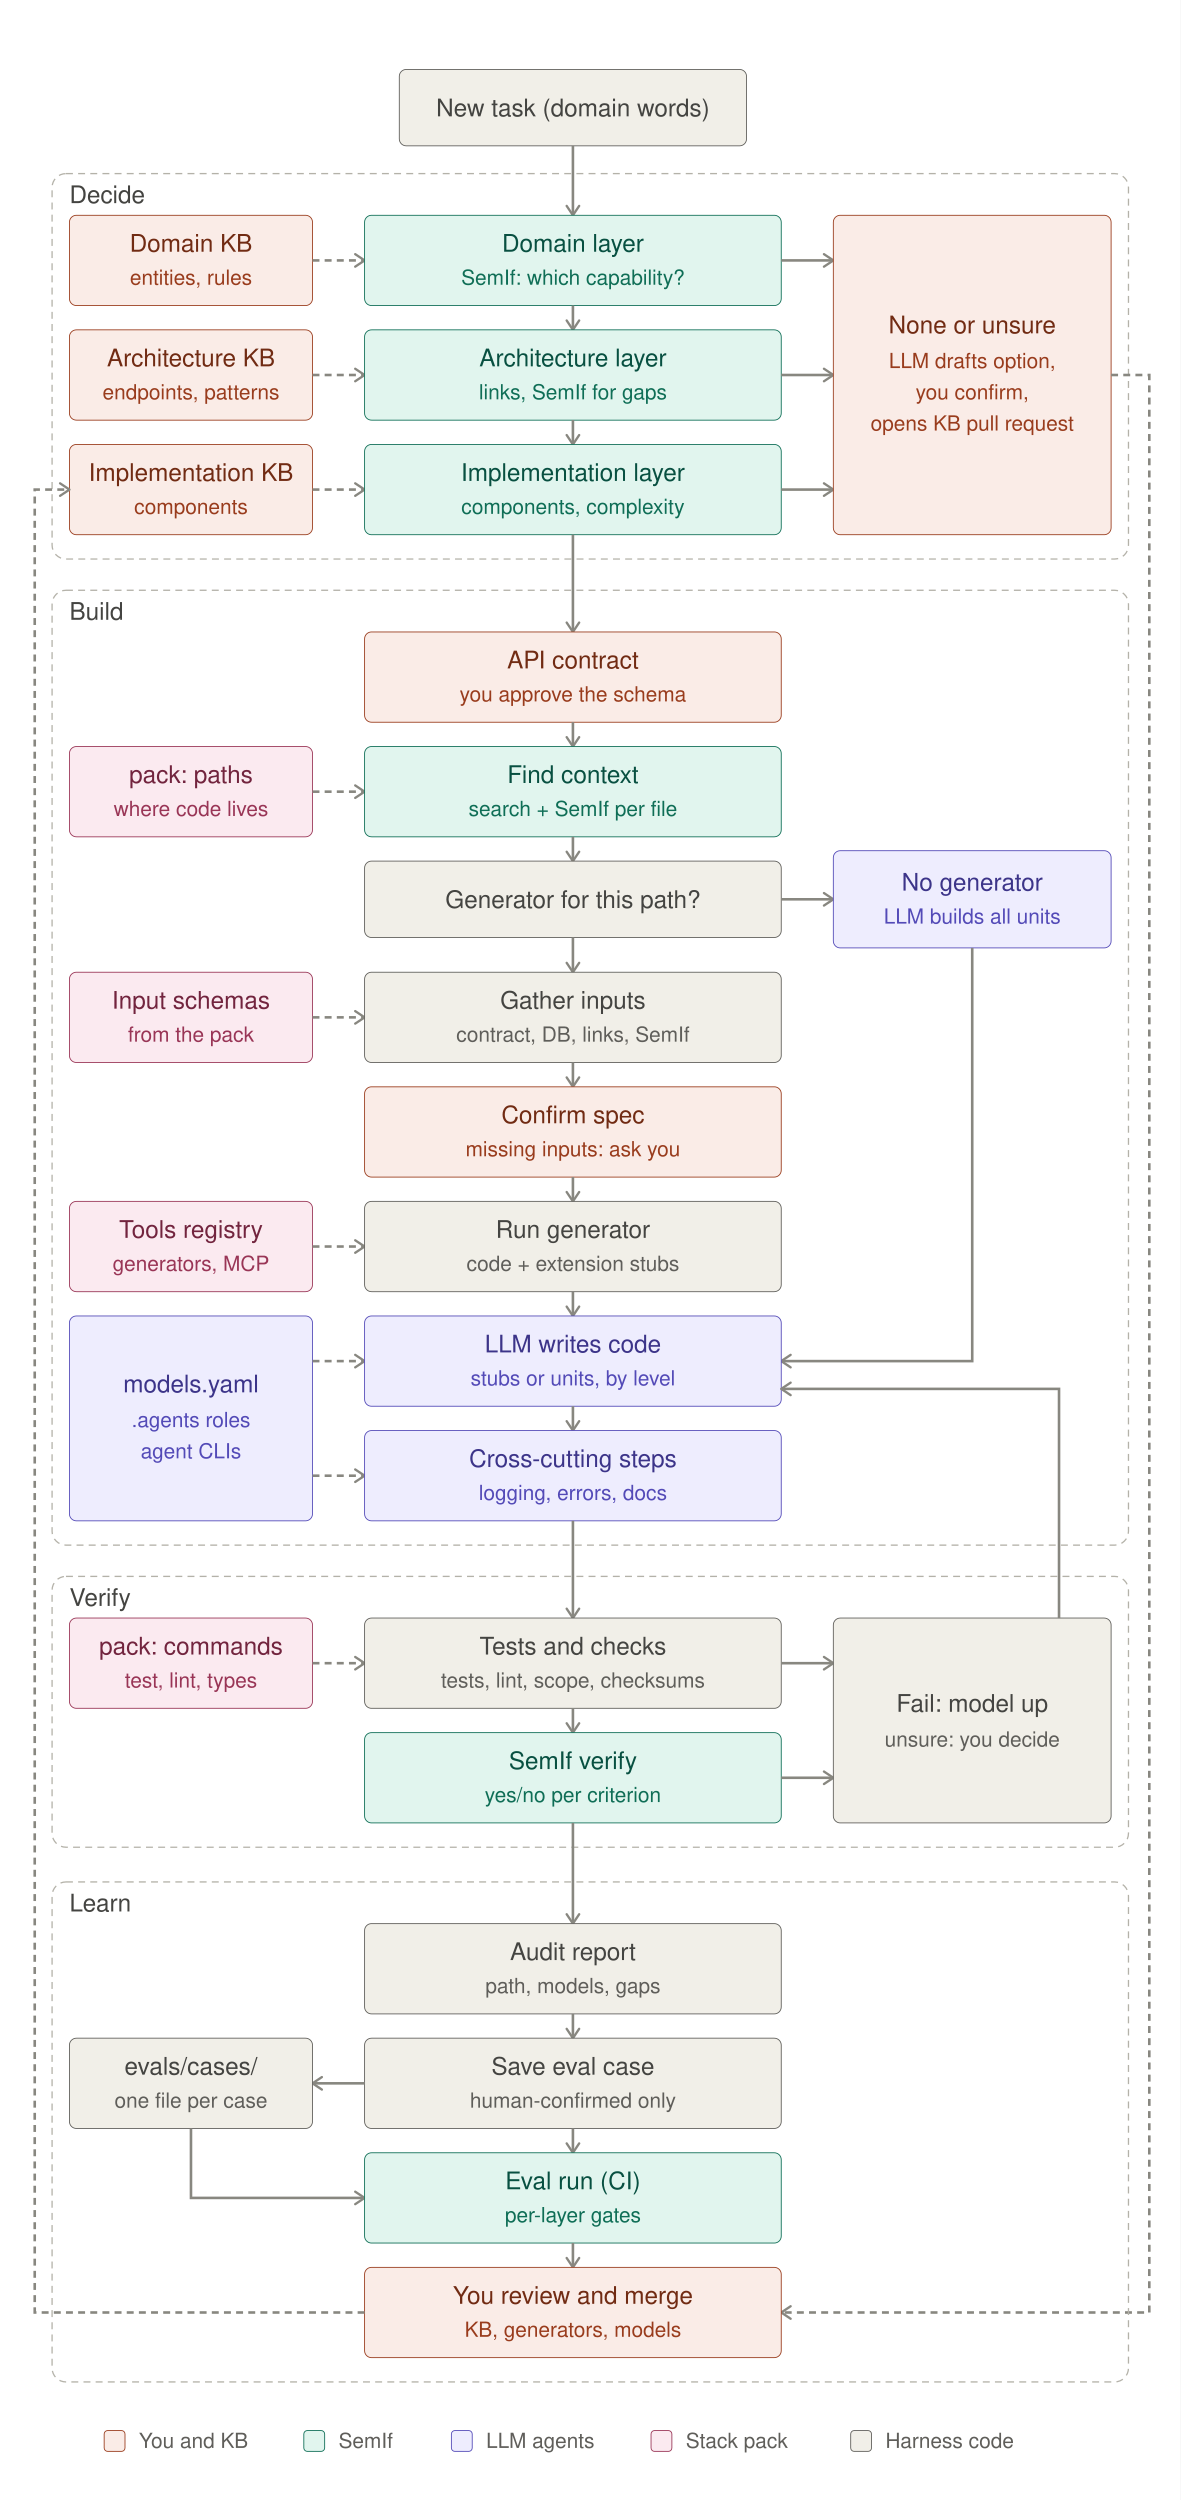
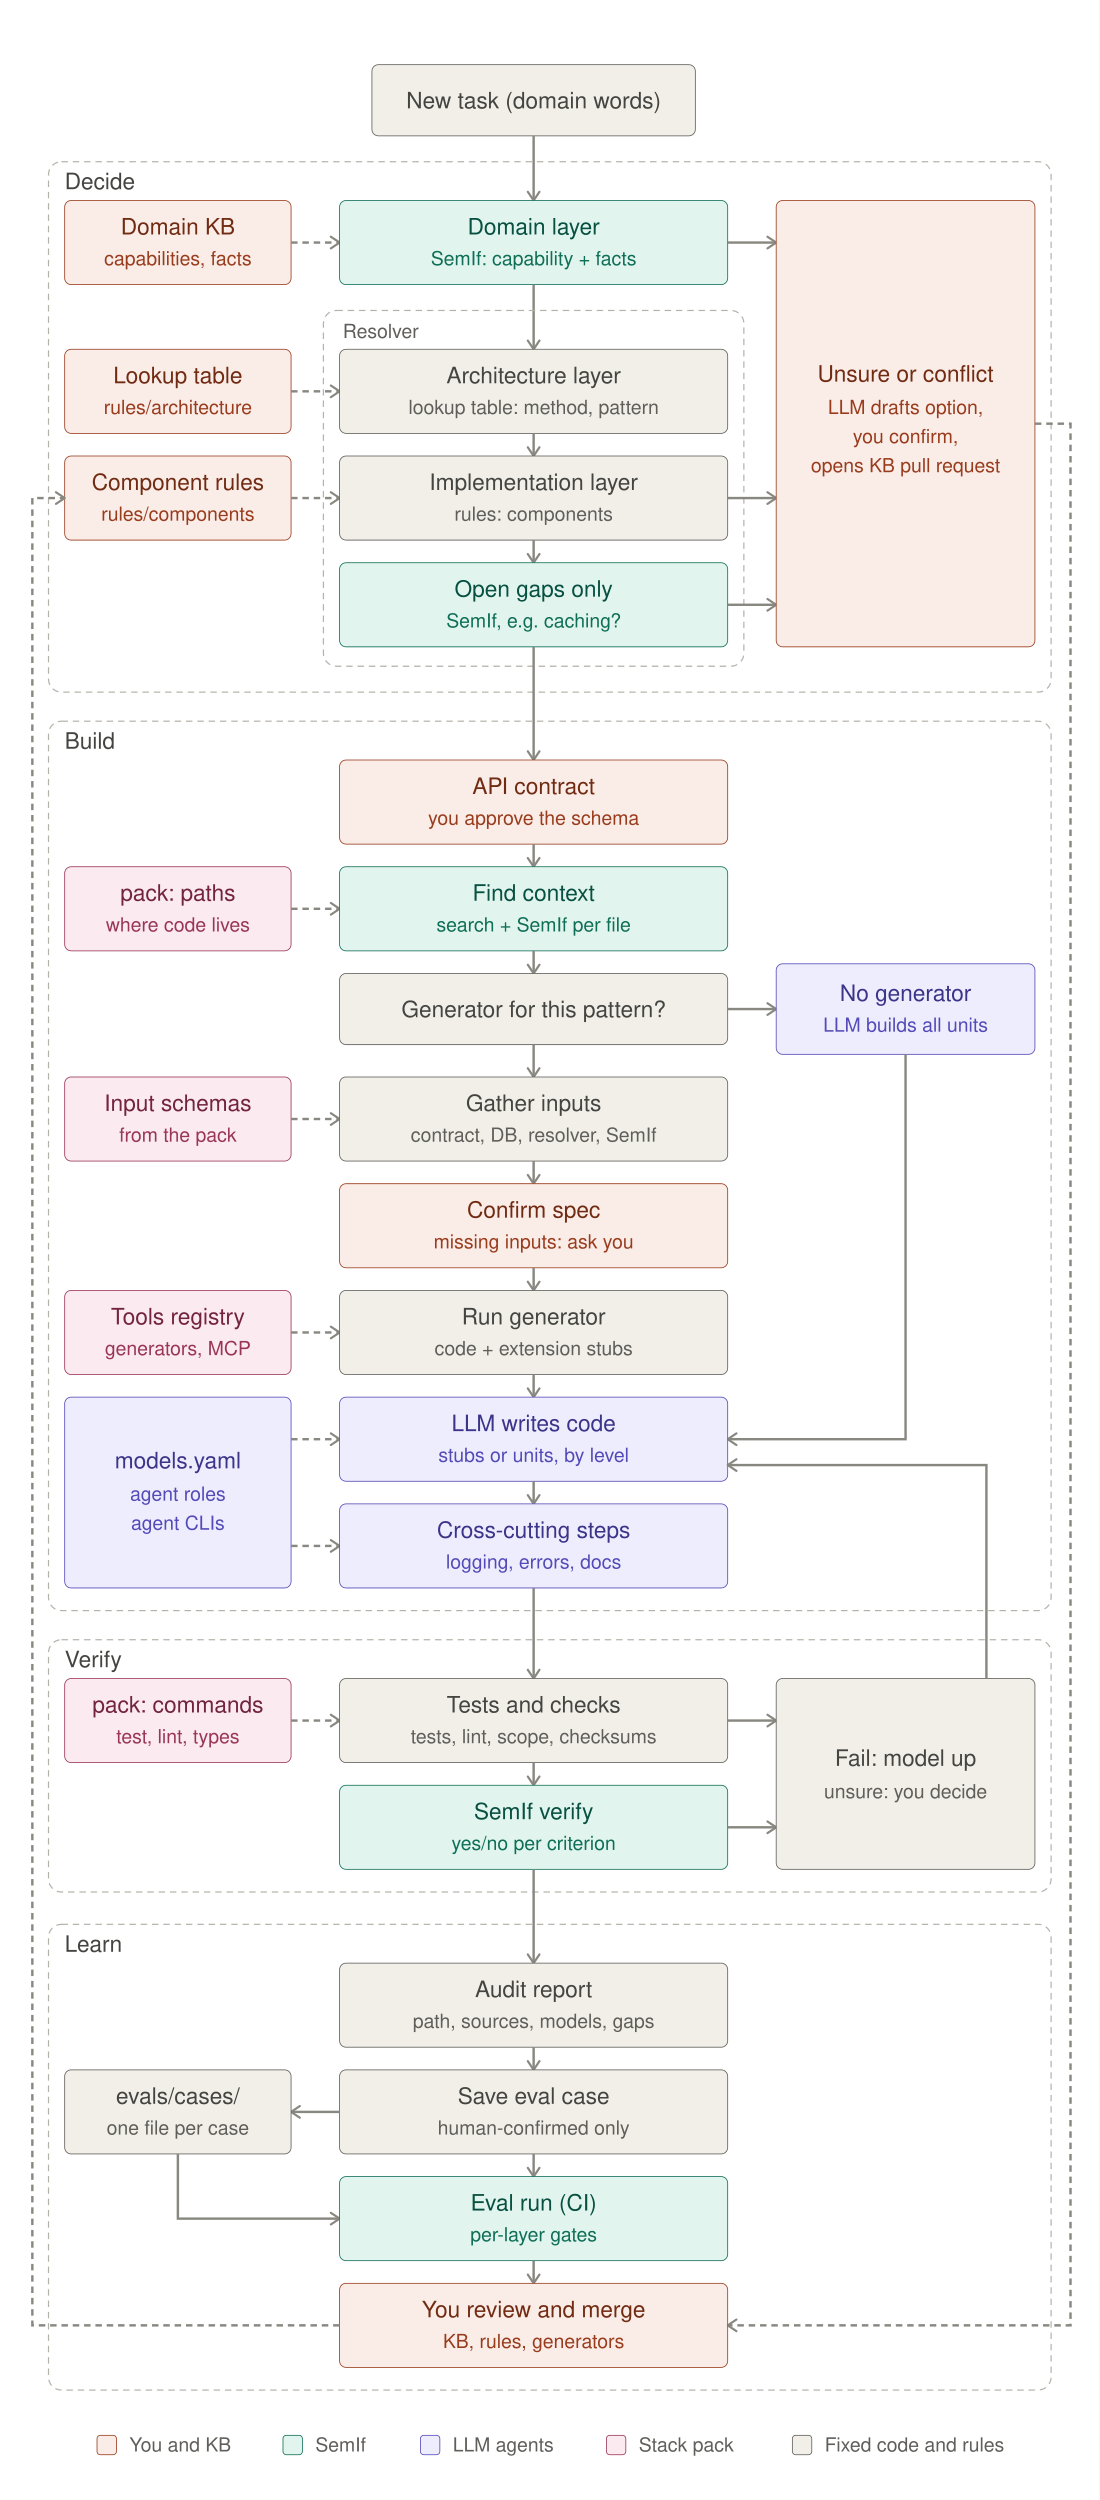
- <svg xmlns="http://www.w3.org/2000/svg" width="680" height="1440" viewBox="0 0 680 1440" role="img">
+ <svg xmlns="http://www.w3.org/2000/svg" width="680" height="1546" viewBox="0 0 680 1546" role="img">
  <style>
  text { font-family: -apple-system, BlinkMacSystemFont, "Segoe UI", Helvetica, Arial, sans-serif; }
  .th { font-size: 14px; font-weight: 500; }
  .ts { font-size: 12px; font-weight: 400; }
  .lbl { font-size: 14px; font-weight: 500; fill: #444441; }
+   .sub { font-size: 12px; fill: #5F5E5A; }
  .arr { stroke: #888780; stroke-width: 1.5; fill: none; }
-   .bus { stroke: #888780; stroke-width: 1.5; fill: none; }
  .frame { fill: none; stroke: #B4B2A9; stroke-width: 0.75; stroke-dasharray: 4 3; }
  .c-gray &gt; rect, rect.c-gray     { fill: #F1EFE8; stroke: #5F5E5A; stroke-width: 0.5; }
  .c-gray &gt; .th   { fill: #444441; }  .c-gray &gt; .ts   { fill: #5F5E5A; }
  .c-teal &gt; rect, rect.c-teal     { fill: #E1F5EE; stroke: #0F6E56; stroke-width: 0.5; }
  .c-teal &gt; .th   { fill: #085041; }  .c-teal &gt; .ts   { fill: #0F6E56; }
  .c-coral &gt; rect, rect.c-coral   { fill: #FAECE7; stroke: #993C1D; stroke-width: 0.5; }
  .c-coral &gt; .th  { fill: #712B13; }  .c-coral &gt; .ts  { fill: #993C1D; }
  .c-purple &gt; rect, rect.c-purple { fill: #EEEDFE; stroke: #534AB7; stroke-width: 0.5; }
  .c-purple &gt; .th { fill: #3C3489; }  .c-purple &gt; .ts { fill: #534AB7; }
  .c-pink &gt; rect, rect.c-pink     { fill: #FBEAF0; stroke: #993556; stroke-width: 0.5; }
  .c-pink &gt; .th   { fill: #72243E; }  .c-pink &gt; .ts   { fill: #993556; }
-   .legend { font-size: 12px; fill: #5F5E5A; }
</style>
  <defs>
    <marker id="arrow" viewBox="0 0 10 10" refX="8" refY="5" markerWidth="6" markerHeight="6" orient="auto-start-reverse">
      <path d="M2 1L8 5L2 9" fill="none" stroke="#888780" stroke-width="1.5" stroke-linecap="round" stroke-linejoin="round" />
    </marker>
  </defs>
-   <rect x="0" y="0" width="680" height="1440" fill="#FFFFFF" />
+   <rect x="0" y="0" width="680" height="1546" fill="#FFFFFF" />
  <g class="c-gray">
    <rect x="230" y="40" width="200" height="44" rx="4" />
    <text class="th" x="330" y="67" text-anchor="middle">New task (domain words)</text>
  </g>
  <line class="arr" x1="330" y1="84" x2="330" y2="124" marker-end="url(#arrow)" />
-   <rect class="frame" x="30" y="100" width="620" height="222" rx="8" />
+   <rect class="frame" x="30" y="100" width="620" height="328" rx="8" />
  <text class="lbl" x="40" y="117">Decide</text>
  <g class="c-coral">
    <rect x="40" y="124" width="140" height="52" rx="4" />
    <text class="th" x="110" y="145" text-anchor="middle">Domain KB</text>
-     <text class="ts" x="110" y="164" text-anchor="middle">entities, rules</text>
-   </g>
-   <g class="c-coral">
-     <rect x="40" y="190" width="140" height="52" rx="4" />
-     <text class="th" x="110" y="211" text-anchor="middle">Architecture KB</text>
-     <text class="ts" x="110" y="230" text-anchor="middle">endpoints, patterns</text>
-   </g>
-   <g class="c-coral">
-     <rect x="40" y="256" width="140" height="52" rx="4" />
-     <text class="th" x="110" y="277" text-anchor="middle">Implementation KB</text>
-     <text class="ts" x="110" y="296" text-anchor="middle">components</text>
+     <text class="ts" x="110" y="164" text-anchor="middle">capabilities, facts</text>
  </g>
  <line class="arr" x1="180" y1="150" x2="210" y2="150" stroke-dasharray="4 3" marker-end="url(#arrow)" />
-   <line class="arr" x1="180" y1="216" x2="210" y2="216" stroke-dasharray="4 3" marker-end="url(#arrow)" />
-   <line class="arr" x1="180" y1="282" x2="210" y2="282" stroke-dasharray="4 3" marker-end="url(#arrow)" />
  <g class="c-teal">
    <rect x="210" y="124" width="240" height="52" rx="4" />
    <text class="th" x="330" y="145" text-anchor="middle">Domain layer</text>
-     <text class="ts" x="330" y="164" text-anchor="middle">SemIf: which capability?</text>
-   </g>
-   <line class="arr" x1="330" y1="176" x2="330" y2="190" marker-end="url(#arrow)" />
-   <g class="c-teal">
-     <rect x="210" y="190" width="240" height="52" rx="4" />
-     <text class="th" x="330" y="211" text-anchor="middle">Architecture layer</text>
-     <text class="ts" x="330" y="230" text-anchor="middle">links, SemIf for gaps</text>
-   </g>
-   <line class="arr" x1="330" y1="242" x2="330" y2="256" marker-end="url(#arrow)" />
-   <g class="c-teal">
-     <rect x="210" y="256" width="240" height="52" rx="4" />
-     <text class="th" x="330" y="277" text-anchor="middle">Implementation layer</text>
-     <text class="ts" x="330" y="296" text-anchor="middle">components, complexity</text>
+     <text class="ts" x="330" y="164" text-anchor="middle">SemIf: capability + facts</text>
+   </g>
+   <line class="arr" x1="330" y1="176" x2="330" y2="216" marker-end="url(#arrow)" />
+   <rect class="frame" x="200" y="192" width="260" height="220" rx="8" />
+   <text class="sub" x="212" y="209">Resolver</text>
+   <g class="c-coral">
+     <rect x="40" y="216" width="140" height="52" rx="4" />
+     <text class="th" x="110" y="237" text-anchor="middle">Lookup table</text>
+     <text class="ts" x="110" y="256" text-anchor="middle">rules/architecture</text>
+   </g>
+   <line class="arr" x1="180" y1="242" x2="210" y2="242" stroke-dasharray="4 3" marker-end="url(#arrow)" />
+   <g class="c-gray">
+     <rect x="210" y="216" width="240" height="52" rx="4" />
+     <text class="th" x="330" y="237" text-anchor="middle">Architecture layer</text>
+     <text class="ts" x="330" y="256" text-anchor="middle">lookup table: method, pattern</text>
+   </g>
+   <line class="arr" x1="330" y1="268" x2="330" y2="282" marker-end="url(#arrow)" />
+   <g class="c-coral">
+     <rect x="40" y="282" width="140" height="52" rx="4" />
+     <text class="th" x="110" y="303" text-anchor="middle">Component rules</text>
+     <text class="ts" x="110" y="322" text-anchor="middle">rules/components</text>
+   </g>
+   <line class="arr" x1="180" y1="308" x2="210" y2="308" stroke-dasharray="4 3" marker-end="url(#arrow)" />
+   <g class="c-gray">
+     <rect x="210" y="282" width="240" height="52" rx="4" />
+     <text class="th" x="330" y="303" text-anchor="middle">Implementation layer</text>
+     <text class="ts" x="330" y="322" text-anchor="middle">rules: components</text>
+   </g>
+   <line class="arr" x1="330" y1="334" x2="330" y2="348" marker-end="url(#arrow)" />
+   <g class="c-teal">
+     <rect x="210" y="348" width="240" height="52" rx="4" />
+     <text class="th" x="330" y="369" text-anchor="middle">Open gaps only</text>
+     <text class="ts" x="330" y="388" text-anchor="middle">SemIf, e.g. caching?</text>
  </g>
  <line class="arr" x1="450" y1="150" x2="480" y2="150" marker-end="url(#arrow)" />
-   <line class="arr" x1="450" y1="216" x2="480" y2="216" marker-end="url(#arrow)" />
-   <line class="arr" x1="450" y1="282" x2="480" y2="282" marker-end="url(#arrow)" />
-   <g class="c-coral">
-     <rect x="480" y="124" width="160" height="184" rx="4" />
-     <text class="th" x="560" y="192" text-anchor="middle">None or unsure</text>
-     <text class="ts" x="560" y="212" text-anchor="middle">LLM drafts option,</text>
-     <text class="ts" x="560" y="230" text-anchor="middle">you confirm,</text>
-     <text class="ts" x="560" y="248" text-anchor="middle">opens KB pull request</text>
-   </g>
-   <path class="arr" d="M640 216 H662 V1332 H450" stroke-dasharray="4 3" marker-end="url(#arrow)" />
-   <line class="arr" x1="330" y1="308" x2="330" y2="364" marker-end="url(#arrow)" />
-   <rect class="frame" x="30" y="340" width="620" height="550" rx="8" />
-   <text class="lbl" x="40" y="357">Build</text>
-   <g class="c-coral">
-     <rect x="210" y="364" width="240" height="52" rx="4" />
-     <text class="th" x="330" y="385" text-anchor="middle">API contract</text>
-     <text class="ts" x="330" y="404" text-anchor="middle">you approve the schema</text>
-   </g>
-   <line class="arr" x1="330" y1="416" x2="330" y2="430" marker-end="url(#arrow)" />
-   <g class="c-pink">
-     <rect x="40" y="430" width="140" height="52" rx="4" />
-     <text class="th" x="110" y="451" text-anchor="middle">pack: paths</text>
-     <text class="ts" x="110" y="470" text-anchor="middle">where code lives</text>
-   </g>
-   <line class="arr" x1="180" y1="456" x2="210" y2="456" stroke-dasharray="4 3" marker-end="url(#arrow)" />
-   <g class="c-teal">
-     <rect x="210" y="430" width="240" height="52" rx="4" />
-     <text class="th" x="330" y="451" text-anchor="middle">Find context</text>
-     <text class="ts" x="330" y="470" text-anchor="middle">search + SemIf per file</text>
-   </g>
-   <line class="arr" x1="330" y1="482" x2="330" y2="496" marker-end="url(#arrow)" />
-   <g class="c-gray">
-     <rect x="210" y="496" width="240" height="44" rx="4" />
-     <text class="th" x="330" y="523" text-anchor="middle">Generator for this path?</text>
-   </g>
-   <line class="arr" x1="450" y1="518" x2="480" y2="518" marker-end="url(#arrow)" />
-   <g class="c-purple">
-     <rect x="480" y="490" width="160" height="56" rx="4" />
-     <text class="th" x="560" y="513" text-anchor="middle">No generator</text>
-     <text class="ts" x="560" y="532" text-anchor="middle">LLM builds all units</text>
-   </g>
-   <path class="arr" d="M560 546 V784 H450" marker-end="url(#arrow)" />
-   <line class="arr" x1="330" y1="540" x2="330" y2="560" marker-end="url(#arrow)" />
-   <g class="c-pink">
-     <rect x="40" y="560" width="140" height="52" rx="4" />
-     <text class="th" x="110" y="581" text-anchor="middle">Input schemas</text>
-     <text class="ts" x="110" y="600" text-anchor="middle">from the pack</text>
-   </g>
-   <line class="arr" x1="180" y1="586" x2="210" y2="586" stroke-dasharray="4 3" marker-end="url(#arrow)" />
-   <g class="c-gray">
-     <rect x="210" y="560" width="240" height="52" rx="4" />
-     <text class="th" x="330" y="581" text-anchor="middle">Gather inputs</text>
-     <text class="ts" x="330" y="600" text-anchor="middle">contract, DB, links, SemIf</text>
-   </g>
-   <line class="arr" x1="330" y1="612" x2="330" y2="626" marker-end="url(#arrow)" />
-   <g class="c-coral">
-     <rect x="210" y="626" width="240" height="52" rx="4" />
-     <text class="th" x="330" y="647" text-anchor="middle">Confirm spec</text>
-     <text class="ts" x="330" y="666" text-anchor="middle">missing inputs: ask you</text>
-   </g>
-   <line class="arr" x1="330" y1="678" x2="330" y2="692" marker-end="url(#arrow)" />
-   <g class="c-pink">
-     <rect x="40" y="692" width="140" height="52" rx="4" />
-     <text class="th" x="110" y="713" text-anchor="middle">Tools registry</text>
-     <text class="ts" x="110" y="732" text-anchor="middle">generators, MCP</text>
-   </g>
-   <line class="arr" x1="180" y1="718" x2="210" y2="718" stroke-dasharray="4 3" marker-end="url(#arrow)" />
-   <g class="c-gray">
-     <rect x="210" y="692" width="240" height="52" rx="4" />
-     <text class="th" x="330" y="713" text-anchor="middle">Run generator</text>
-     <text class="ts" x="330" y="732" text-anchor="middle">code + extension stubs</text>
-   </g>
-   <line class="arr" x1="330" y1="744" x2="330" y2="758" marker-end="url(#arrow)" />
-   <g class="c-purple">
-     <rect x="40" y="758" width="140" height="118" rx="4" />
-     <text class="th" x="110" y="802" text-anchor="middle">models.yaml</text>
-     <text class="ts" x="110" y="822" text-anchor="middle">.agents roles</text>
-     <text class="ts" x="110" y="840" text-anchor="middle">agent CLIs</text>
-   </g>
-   <line class="arr" x1="180" y1="784" x2="210" y2="784" stroke-dasharray="4 3" marker-end="url(#arrow)" />
-   <line class="arr" x1="180" y1="850" x2="210" y2="850" stroke-dasharray="4 3" marker-end="url(#arrow)" />
-   <g class="c-purple">
-     <rect x="210" y="758" width="240" height="52" rx="4" />
-     <text class="th" x="330" y="779" text-anchor="middle">LLM writes code</text>
-     <text class="ts" x="330" y="798" text-anchor="middle">stubs or units, by level</text>
-   </g>
-   <line class="arr" x1="330" y1="810" x2="330" y2="824" marker-end="url(#arrow)" />
-   <g class="c-purple">
-     <rect x="210" y="824" width="240" height="52" rx="4" />
-     <text class="th" x="330" y="845" text-anchor="middle">Cross-cutting steps</text>
-     <text class="ts" x="330" y="864" text-anchor="middle">logging, errors, docs</text>
-   </g>
-   <line class="arr" x1="330" y1="876" x2="330" y2="932" marker-end="url(#arrow)" />
-   <rect class="frame" x="30" y="908" width="620" height="156" rx="8" />
-   <text class="lbl" x="40" y="925">Verify</text>
-   <g class="c-pink">
-     <rect x="40" y="932" width="140" height="52" rx="4" />
-     <text class="th" x="110" y="953" text-anchor="middle">pack: commands</text>
-     <text class="ts" x="110" y="972" text-anchor="middle">test, lint, types</text>
-   </g>
-   <line class="arr" x1="180" y1="958" x2="210" y2="958" stroke-dasharray="4 3" marker-end="url(#arrow)" />
-   <g class="c-gray">
-     <rect x="210" y="932" width="240" height="52" rx="4" />
-     <text class="th" x="330" y="953" text-anchor="middle">Tests and checks</text>
-     <text class="ts" x="330" y="972" text-anchor="middle">tests, lint, scope, checksums</text>
-   </g>
-   <line class="arr" x1="330" y1="984" x2="330" y2="998" marker-end="url(#arrow)" />
-   <g class="c-teal">
-     <rect x="210" y="998" width="240" height="52" rx="4" />
-     <text class="th" x="330" y="1019" text-anchor="middle">SemIf verify</text>
-     <text class="ts" x="330" y="1038" text-anchor="middle">yes/no per criterion</text>
-   </g>
-   <line class="arr" x1="450" y1="958" x2="480" y2="958" marker-end="url(#arrow)" />
-   <line class="arr" x1="450" y1="1024" x2="480" y2="1024" marker-end="url(#arrow)" />
-   <g class="c-gray">
-     <rect x="480" y="932" width="160" height="118" rx="4" />
-     <text class="th" x="560" y="986" text-anchor="middle">Fail: model up</text>
-     <text class="ts" x="560" y="1006" text-anchor="middle">unsure: you decide</text>
-   </g>
-   <path class="arr" d="M610 932 V800 H450" marker-end="url(#arrow)" />
-   <line class="arr" x1="330" y1="1050" x2="330" y2="1108" marker-end="url(#arrow)" />
-   <rect class="frame" x="30" y="1084" width="620" height="288" rx="8" />
-   <text class="lbl" x="40" y="1101">Learn</text>
-   <g class="c-gray">
-     <rect x="210" y="1108" width="240" height="52" rx="4" />
-     <text class="th" x="330" y="1129" text-anchor="middle">Audit report</text>
-     <text class="ts" x="330" y="1148" text-anchor="middle">path, models, gaps</text>
-   </g>
-   <line class="arr" x1="330" y1="1160" x2="330" y2="1174" marker-end="url(#arrow)" />
-   <g class="c-gray">
-     <rect x="210" y="1174" width="240" height="52" rx="4" />
-     <text class="th" x="330" y="1195" text-anchor="middle">Save eval case</text>
-     <text class="ts" x="330" y="1214" text-anchor="middle">human-confirmed only</text>
-   </g>
-   <line class="arr" x1="210" y1="1200" x2="180" y2="1200" marker-end="url(#arrow)" />
-   <g class="c-gray">
-     <rect x="40" y="1174" width="140" height="52" rx="4" />
-     <text class="th" x="110" y="1195" text-anchor="middle">evals/cases/</text>
-     <text class="ts" x="110" y="1214" text-anchor="middle">one file per case</text>
-   </g>
-   <path class="arr" d="M110 1226 V1266 H210" marker-end="url(#arrow)" />
-   <line class="arr" x1="330" y1="1226" x2="330" y2="1240" marker-end="url(#arrow)" />
-   <g class="c-teal">
-     <rect x="210" y="1240" width="240" height="52" rx="4" />
-     <text class="th" x="330" y="1261" text-anchor="middle">Eval run (CI)</text>
-     <text class="ts" x="330" y="1280" text-anchor="middle">per-layer gates</text>
-   </g>
-   <line class="arr" x1="330" y1="1292" x2="330" y2="1306" marker-end="url(#arrow)" />
-   <g class="c-coral">
-     <rect x="210" y="1306" width="240" height="52" rx="4" />
-     <text class="th" x="330" y="1327" text-anchor="middle">You review and merge</text>
-     <text class="ts" x="330" y="1346" text-anchor="middle">KB, generators, models</text>
-   </g>
-   <path class="arr" d="M210 1332 H20 V282 H40" stroke-dasharray="4 3" marker-end="url(#arrow)" />
-   <rect class="c-coral" x="60" y="1400" width="12" height="12" rx="2" />
-   <text class="legend" x="80" y="1410">You and KB</text>
-   <rect class="c-teal" x="175" y="1400" width="12" height="12" rx="2" />
-   <text class="legend" x="195" y="1410">SemIf</text>
-   <rect class="c-purple" x="260" y="1400" width="12" height="12" rx="2" />
-   <text class="legend" x="280" y="1410">LLM agents</text>
-   <rect class="c-pink" x="375" y="1400" width="12" height="12" rx="2" />
-   <text class="legend" x="395" y="1410">Stack pack</text>
-   <rect class="c-gray" x="490" y="1400" width="12" height="12" rx="2" />
-   <text class="legend" x="510" y="1410">Harness code</text>
+   <line class="arr" x1="450" y1="308" x2="480" y2="308" marker-end="url(#arrow)" />
+   <line class="arr" x1="450" y1="374" x2="480" y2="374" marker-end="url(#arrow)" />
+   <g class="c-coral">
+     <rect x="480" y="124" width="160" height="276" rx="4" />
+     <text class="th" x="560" y="236" text-anchor="middle">Unsure or conflict</text>
+     <text class="ts" x="560" y="256" text-anchor="middle">LLM drafts option,</text>
+     <text class="ts" x="560" y="274" text-anchor="middle">you confirm,</text>
+     <text class="ts" x="560" y="292" text-anchor="middle">opens KB pull request</text>
+   </g>
+   <path class="arr" d="M640 262 H662 V1438 H450" stroke-dasharray="4 3" marker-end="url(#arrow)" />
+   <line class="arr" x1="330" y1="400" x2="330" y2="470" marker-end="url(#arrow)" />
+   <rect class="frame" x="30" y="446" width="620" height="550" rx="8" />
+   <text class="lbl" x="40" y="463">Build</text>
+   <g class="c-coral">
+     <rect x="210" y="470" width="240" height="52" rx="4" />
+     <text class="th" x="330" y="491" text-anchor="middle">API contract</text>
+     <text class="ts" x="330" y="510" text-anchor="middle">you approve the schema</text>
+   </g>
+   <line class="arr" x1="330" y1="522" x2="330" y2="536" marker-end="url(#arrow)" />
+   <g class="c-pink">
+     <rect x="40" y="536" width="140" height="52" rx="4" />
+     <text class="th" x="110" y="557" text-anchor="middle">pack: paths</text>
+     <text class="ts" x="110" y="576" text-anchor="middle">where code lives</text>
+   </g>
+   <line class="arr" x1="180" y1="562" x2="210" y2="562" stroke-dasharray="4 3" marker-end="url(#arrow)" />
+   <g class="c-teal">
+     <rect x="210" y="536" width="240" height="52" rx="4" />
+     <text class="th" x="330" y="557" text-anchor="middle">Find context</text>
+     <text class="ts" x="330" y="576" text-anchor="middle">search + SemIf per file</text>
+   </g>
+   <line class="arr" x1="330" y1="588" x2="330" y2="602" marker-end="url(#arrow)" />
+   <g class="c-gray">
+     <rect x="210" y="602" width="240" height="44" rx="4" />
+     <text class="th" x="330" y="629" text-anchor="middle">Generator for this pattern?</text>
+   </g>
+   <line class="arr" x1="450" y1="624" x2="480" y2="624" marker-end="url(#arrow)" />
+   <g class="c-purple">
+     <rect x="480" y="596" width="160" height="56" rx="4" />
+     <text class="th" x="560" y="619" text-anchor="middle">No generator</text>
+     <text class="ts" x="560" y="638" text-anchor="middle">LLM builds all units</text>
+   </g>
+   <path class="arr" d="M560 652 V890 H450" marker-end="url(#arrow)" />
+   <line class="arr" x1="330" y1="646" x2="330" y2="666" marker-end="url(#arrow)" />
+   <g class="c-pink">
+     <rect x="40" y="666" width="140" height="52" rx="4" />
+     <text class="th" x="110" y="687" text-anchor="middle">Input schemas</text>
+     <text class="ts" x="110" y="706" text-anchor="middle">from the pack</text>
+   </g>
+   <line class="arr" x1="180" y1="692" x2="210" y2="692" stroke-dasharray="4 3" marker-end="url(#arrow)" />
+   <g class="c-gray">
+     <rect x="210" y="666" width="240" height="52" rx="4" />
+     <text class="th" x="330" y="687" text-anchor="middle">Gather inputs</text>
+     <text class="ts" x="330" y="706" text-anchor="middle">contract, DB, resolver, SemIf</text>
+   </g>
+   <line class="arr" x1="330" y1="718" x2="330" y2="732" marker-end="url(#arrow)" />
+   <g class="c-coral">
+     <rect x="210" y="732" width="240" height="52" rx="4" />
+     <text class="th" x="330" y="753" text-anchor="middle">Confirm spec</text>
+     <text class="ts" x="330" y="772" text-anchor="middle">missing inputs: ask you</text>
+   </g>
+   <line class="arr" x1="330" y1="784" x2="330" y2="798" marker-end="url(#arrow)" />
+   <g class="c-pink">
+     <rect x="40" y="798" width="140" height="52" rx="4" />
+     <text class="th" x="110" y="819" text-anchor="middle">Tools registry</text>
+     <text class="ts" x="110" y="838" text-anchor="middle">generators, MCP</text>
+   </g>
+   <line class="arr" x1="180" y1="824" x2="210" y2="824" stroke-dasharray="4 3" marker-end="url(#arrow)" />
+   <g class="c-gray">
+     <rect x="210" y="798" width="240" height="52" rx="4" />
+     <text class="th" x="330" y="819" text-anchor="middle">Run generator</text>
+     <text class="ts" x="330" y="838" text-anchor="middle">code + extension stubs</text>
+   </g>
+   <line class="arr" x1="330" y1="850" x2="330" y2="864" marker-end="url(#arrow)" />
+   <g class="c-purple">
+     <rect x="40" y="864" width="140" height="118" rx="4" />
+     <text class="th" x="110" y="908" text-anchor="middle">models.yaml</text>
+     <text class="ts" x="110" y="928" text-anchor="middle">agent roles</text>
+     <text class="ts" x="110" y="946" text-anchor="middle">agent CLIs</text>
+   </g>
+   <line class="arr" x1="180" y1="890" x2="210" y2="890" stroke-dasharray="4 3" marker-end="url(#arrow)" />
+   <line class="arr" x1="180" y1="956" x2="210" y2="956" stroke-dasharray="4 3" marker-end="url(#arrow)" />
+   <g class="c-purple">
+     <rect x="210" y="864" width="240" height="52" rx="4" />
+     <text class="th" x="330" y="885" text-anchor="middle">LLM writes code</text>
+     <text class="ts" x="330" y="904" text-anchor="middle">stubs or units, by level</text>
+   </g>
+   <line class="arr" x1="330" y1="916" x2="330" y2="930" marker-end="url(#arrow)" />
+   <g class="c-purple">
+     <rect x="210" y="930" width="240" height="52" rx="4" />
+     <text class="th" x="330" y="951" text-anchor="middle">Cross-cutting steps</text>
+     <text class="ts" x="330" y="970" text-anchor="middle">logging, errors, docs</text>
+   </g>
+   <line class="arr" x1="330" y1="982" x2="330" y2="1038" marker-end="url(#arrow)" />
+   <rect class="frame" x="30" y="1014" width="620" height="156" rx="8" />
+   <text class="lbl" x="40" y="1031">Verify</text>
+   <g class="c-pink">
+     <rect x="40" y="1038" width="140" height="52" rx="4" />
+     <text class="th" x="110" y="1059" text-anchor="middle">pack: commands</text>
+     <text class="ts" x="110" y="1078" text-anchor="middle">test, lint, types</text>
+   </g>
+   <line class="arr" x1="180" y1="1064" x2="210" y2="1064" stroke-dasharray="4 3" marker-end="url(#arrow)" />
+   <g class="c-gray">
+     <rect x="210" y="1038" width="240" height="52" rx="4" />
+     <text class="th" x="330" y="1059" text-anchor="middle">Tests and checks</text>
+     <text class="ts" x="330" y="1078" text-anchor="middle">tests, lint, scope, checksums</text>
+   </g>
+   <line class="arr" x1="330" y1="1090" x2="330" y2="1104" marker-end="url(#arrow)" />
+   <g class="c-teal">
+     <rect x="210" y="1104" width="240" height="52" rx="4" />
+     <text class="th" x="330" y="1125" text-anchor="middle">SemIf verify</text>
+     <text class="ts" x="330" y="1144" text-anchor="middle">yes/no per criterion</text>
+   </g>
+   <line class="arr" x1="450" y1="1064" x2="480" y2="1064" marker-end="url(#arrow)" />
+   <line class="arr" x1="450" y1="1130" x2="480" y2="1130" marker-end="url(#arrow)" />
+   <g class="c-gray">
+     <rect x="480" y="1038" width="160" height="118" rx="4" />
+     <text class="th" x="560" y="1092" text-anchor="middle">Fail: model up</text>
+     <text class="ts" x="560" y="1112" text-anchor="middle">unsure: you decide</text>
+   </g>
+   <path class="arr" d="M610 1038 V906 H450" marker-end="url(#arrow)" />
+   <line class="arr" x1="330" y1="1156" x2="330" y2="1214" marker-end="url(#arrow)" />
+   <rect class="frame" x="30" y="1190" width="620" height="288" rx="8" />
+   <text class="lbl" x="40" y="1207">Learn</text>
+   <g class="c-gray">
+     <rect x="210" y="1214" width="240" height="52" rx="4" />
+     <text class="th" x="330" y="1235" text-anchor="middle">Audit report</text>
+     <text class="ts" x="330" y="1254" text-anchor="middle">path, sources, models, gaps</text>
+   </g>
+   <line class="arr" x1="330" y1="1266" x2="330" y2="1280" marker-end="url(#arrow)" />
+   <g class="c-gray">
+     <rect x="210" y="1280" width="240" height="52" rx="4" />
+     <text class="th" x="330" y="1301" text-anchor="middle">Save eval case</text>
+     <text class="ts" x="330" y="1320" text-anchor="middle">human-confirmed only</text>
+   </g>
+   <line class="arr" x1="210" y1="1306" x2="180" y2="1306" marker-end="url(#arrow)" />
+   <g class="c-gray">
+     <rect x="40" y="1280" width="140" height="52" rx="4" />
+     <text class="th" x="110" y="1301" text-anchor="middle">evals/cases/</text>
+     <text class="ts" x="110" y="1320" text-anchor="middle">one file per case</text>
+   </g>
+   <path class="arr" d="M110 1332 V1372 H210" marker-end="url(#arrow)" />
+   <line class="arr" x1="330" y1="1332" x2="330" y2="1346" marker-end="url(#arrow)" />
+   <g class="c-teal">
+     <rect x="210" y="1346" width="240" height="52" rx="4" />
+     <text class="th" x="330" y="1367" text-anchor="middle">Eval run (CI)</text>
+     <text class="ts" x="330" y="1386" text-anchor="middle">per-layer gates</text>
+   </g>
+   <line class="arr" x1="330" y1="1398" x2="330" y2="1412" marker-end="url(#arrow)" />
+   <g class="c-coral">
+     <rect x="210" y="1412" width="240" height="52" rx="4" />
+     <text class="th" x="330" y="1433" text-anchor="middle">You review and merge</text>
+     <text class="ts" x="330" y="1452" text-anchor="middle">KB, rules, generators</text>
+   </g>
+   <path class="arr" d="M210 1438 H20 V308 H40" stroke-dasharray="4 3" marker-end="url(#arrow)" />
+   <rect class="c-coral" x="60" y="1506" width="12" height="12" rx="2" />
+   <text class="sub" x="80" y="1516">You and KB</text>
+   <rect class="c-teal" x="175" y="1506" width="12" height="12" rx="2" />
+   <text class="sub" x="195" y="1516">SemIf</text>
+   <rect class="c-purple" x="260" y="1506" width="12" height="12" rx="2" />
+   <text class="sub" x="280" y="1516">LLM agents</text>
+   <rect class="c-pink" x="375" y="1506" width="12" height="12" rx="2" />
+   <text class="sub" x="395" y="1516">Stack pack</text>
+   <rect class="c-gray" x="490" y="1506" width="12" height="12" rx="2" />
+   <text class="sub" x="510" y="1516">Fixed code and rules</text>
</svg>
